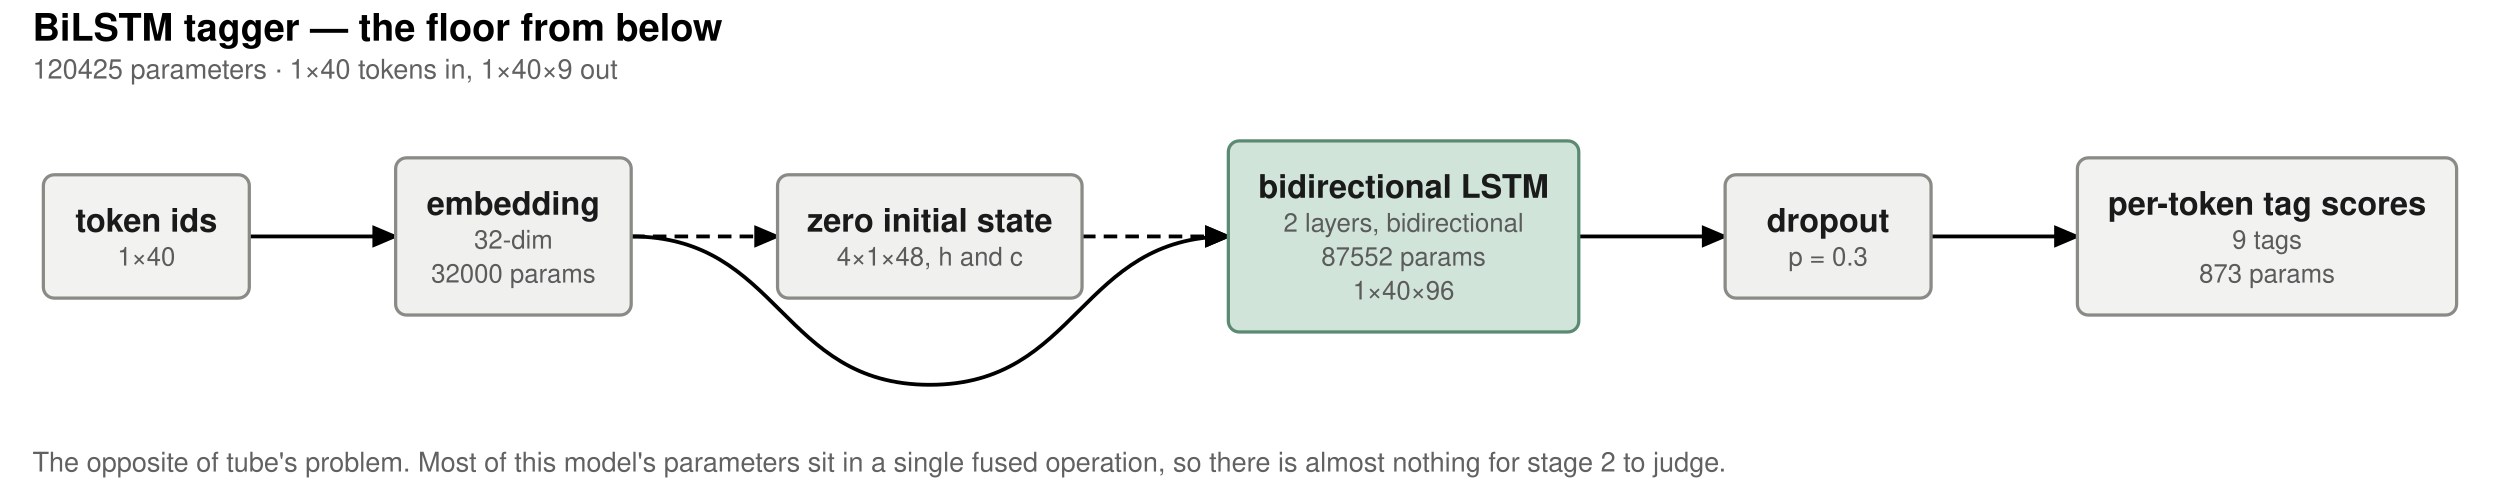
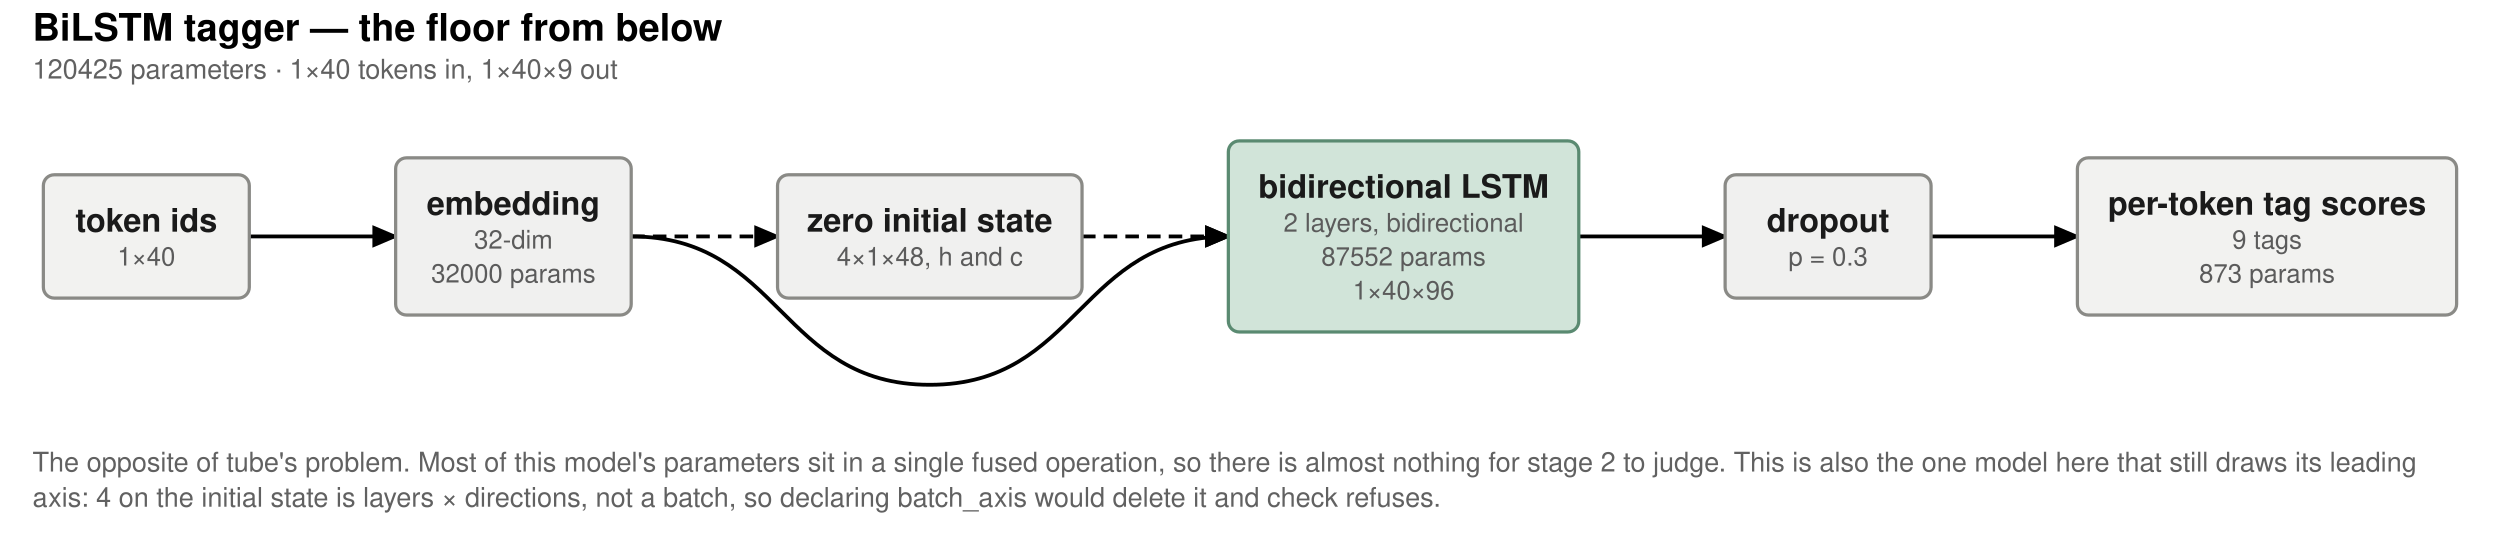
- <svg xmlns="http://www.w3.org/2000/svg" class="draughtsman" role="img" aria-label="BiLSTM tagger — the floor from below" viewBox="0 0 922.56 185" width="922.56" height="185">
+ <svg xmlns="http://www.w3.org/2000/svg" class="draughtsman" role="img" aria-label="BiLSTM tagger — the floor from below" viewBox="0 0 922.56 198" width="922.56" height="198">
  <defs>
    <marker id="ds-arrow" viewBox="0 0 8 8" refX="7" refY="4" markerWidth="7" markerHeight="7" orient="auto-start-reverse">
      <path d="M0 0.6 L8 4 L0 7.4 Z" style="fill:currentColor" />
    </marker>
  </defs>
  <text class="ds-title" x="12" y="15" style="font-family:Helvetica Neue, Helvetica, Arial, sans-serif;font-size:14px;font-weight:600;fill:currentColor">BiLSTM tagger — the floor from below</text>
  <text class="ds-subtitle" x="12" y="29" style="font-family:Helvetica Neue, Helvetica, Arial, sans-serif;font-size:10px;fill:currentColor;opacity:0.62">120425 parameters · 1×40 tokens in, 1×40×9 out</text>
  <g class="ds-body" transform="translate(0 36)">
    <path class="ds-edge ds-edge-solid" data-from="tokens" data-to="embed" d="M92 51.25 C119 51.25 119 51.25 146 51.25" style="fill:none;stroke:currentColor;stroke-width:1.4" marker-end="url(#ds-arrow)" />
    <path class="ds-edge ds-edge-dashed" data-from="embed" data-to="state" d="M232.93 51.25 C259.93 51.25 259.93 51.25 286.93 51.25" style="fill:none;stroke:currentColor;stroke-width:1.4;stroke-dasharray:5 3" marker-end="url(#ds-arrow)" />
    <path class="ds-edge ds-edge-solid" data-from="embed" data-to="lstm" d="M232.93 51.25 C288.02 51.25 288.02 106 343.11 106 C398.2 106 398.2 51.25 453.29 51.25" style="fill:none;stroke:currentColor;stroke-width:1.4" marker-end="url(#ds-arrow)" />
    <path class="ds-edge ds-edge-dashed" data-from="state" data-to="lstm" d="M399.29 51.25 C426.29 51.25 426.29 51.25 453.29 51.25" style="fill:none;stroke:currentColor;stroke-width:1.4;stroke-dasharray:5 3" marker-end="url(#ds-arrow)" />
    <path class="ds-edge ds-edge-solid" data-from="lstm" data-to="drop" d="M582.61 51.25 C609.61 51.25 609.61 51.25 636.61 51.25" style="fill:none;stroke:currentColor;stroke-width:1.4" marker-end="url(#ds-arrow)" />
    <path class="ds-edge ds-edge-solid" data-from="drop" data-to="tags" d="M712.61 51.25 C739.61 51.25 739.61 51.25 766.61 51.25" style="fill:none;stroke:currentColor;stroke-width:1.4" marker-end="url(#ds-arrow)" />
    <g class="ds-stage ds-kind-input" data-stage="tokens">
      <rect x="16" y="28.5" width="76" height="45.5" rx="4" style="fill:#f2f2f0;stroke:#8a8a86;stroke-width:1.2" />
      <text x="54" y="49.5" text-anchor="middle" style="font-family:Helvetica Neue, Helvetica, Arial, sans-serif;font-size:12.0px;font-weight:600;fill:#1a1a1a">token ids</text>
      <text x="54" y="62" text-anchor="middle" style="font-family:Helvetica Neue, Helvetica, Arial, sans-serif;font-size:9.5px;fill:#5b5b5b">1×40</text>
    </g>
    <g class="ds-stage ds-kind-op" data-stage="embed">
      <rect x="146" y="22.25" width="86.93" height="58" rx="4" style="fill:#f0f0ef;stroke:#8a8a86;stroke-width:1.2" />
      <text x="189.46" y="43.25" text-anchor="middle" style="font-family:Helvetica Neue, Helvetica, Arial, sans-serif;font-size:12.0px;font-weight:600;fill:#1a1a1a">embedding</text>
      <text x="189.46" y="55.75" text-anchor="middle" style="font-family:Helvetica Neue, Helvetica, Arial, sans-serif;font-size:9.5px;fill:#5b5b5b">32-dim</text>
      <text x="189.46" y="68.25" text-anchor="middle" style="font-family:Helvetica Neue, Helvetica, Arial, sans-serif;font-size:9.5px;fill:#5b5b5b">32000 params</text>
    </g>
    <g class="ds-stage ds-kind-op" data-stage="state">
      <rect x="286.93" y="28.5" width="112.37" height="45.5" rx="4" style="fill:#f0f0ef;stroke:#8a8a86;stroke-width:1.2" />
      <text x="343.11" y="49.5" text-anchor="middle" style="font-family:Helvetica Neue, Helvetica, Arial, sans-serif;font-size:12.0px;font-weight:600;fill:#1a1a1a">zero initial state</text>
      <text x="343.11" y="62" text-anchor="middle" style="font-family:Helvetica Neue, Helvetica, Arial, sans-serif;font-size:9.5px;fill:#5b5b5b">4×1×48, h and c</text>
    </g>
    <g class="ds-stage ds-kind-stack" data-stage="lstm">
      <rect x="453.29" y="16" width="129.32" height="70.5" rx="4" style="fill:#d1e4d9;stroke:#5a8a71;stroke-width:1.2" />
      <text x="517.95" y="37" text-anchor="middle" style="font-family:Helvetica Neue, Helvetica, Arial, sans-serif;font-size:12.0px;font-weight:600;fill:#1a1a1a">bidirectional LSTM</text>
      <text x="517.95" y="49.5" text-anchor="middle" style="font-family:Helvetica Neue, Helvetica, Arial, sans-serif;font-size:9.5px;fill:#5b5b5b">2 layers, bidirectional</text>
      <text x="517.95" y="62" text-anchor="middle" style="font-family:Helvetica Neue, Helvetica, Arial, sans-serif;font-size:9.5px;fill:#5b5b5b">87552 params</text>
      <text x="517.95" y="74.5" text-anchor="middle" style="font-family:Helvetica Neue, Helvetica, Arial, sans-serif;font-size:9.5px;fill:#5b5b5b">1×40×96</text>
    </g>
    <g class="ds-stage ds-kind-op" data-stage="drop">
      <rect x="636.61" y="28.5" width="76" height="45.5" rx="4" style="fill:#f0f0ef;stroke:#8a8a86;stroke-width:1.2" />
      <text x="674.61" y="49.5" text-anchor="middle" style="font-family:Helvetica Neue, Helvetica, Arial, sans-serif;font-size:12.0px;font-weight:600;fill:#1a1a1a">dropout</text>
      <text x="674.61" y="62" text-anchor="middle" style="font-family:Helvetica Neue, Helvetica, Arial, sans-serif;font-size:9.5px;fill:#5b5b5b">p = 0.3</text>
    </g>
    <g class="ds-stage ds-kind-output" data-stage="tags">
      <rect x="766.61" y="22.25" width="139.94" height="58" rx="4" style="fill:#f2f2f0;stroke:#8a8a86;stroke-width:1.2" />
      <text x="836.59" y="43.25" text-anchor="middle" style="font-family:Helvetica Neue, Helvetica, Arial, sans-serif;font-size:12.0px;font-weight:600;fill:#1a1a1a">per-token tag scores</text>
      <text x="836.59" y="55.75" text-anchor="middle" style="font-family:Helvetica Neue, Helvetica, Arial, sans-serif;font-size:9.5px;fill:#5b5b5b">9 tags</text>
      <text x="836.59" y="68.25" text-anchor="middle" style="font-family:Helvetica Neue, Helvetica, Arial, sans-serif;font-size:9.5px;fill:#5b5b5b">873 params</text>
    </g>
  </g>
-   <text class="ds-caption" x="12" y="174" style="font-family:Helvetica Neue, Helvetica, Arial, sans-serif;font-size:10.0px;fill:currentColor;opacity:0.62">The opposite of tube's problem. Most of this model's parameters sit in a single fused operation, so there is almost nothing for stage 2 to judge.</text>
+   <text class="ds-caption" x="12" y="174" style="font-family:Helvetica Neue, Helvetica, Arial, sans-serif;font-size:10.0px;fill:currentColor;opacity:0.62">The opposite of tube's problem. Most of this model's parameters sit in a single fused operation, so there is almost nothing for stage 2 to judge. This is also the one model here that still draws its leading</text>
+   <text class="ds-caption" x="12" y="187" style="font-family:Helvetica Neue, Helvetica, Arial, sans-serif;font-size:10.0px;fill:currentColor;opacity:0.62">axis: 4 on the initial state is layers × directions, not a batch, so declaring batch_axis would delete it and check refuses.</text>
</svg>
